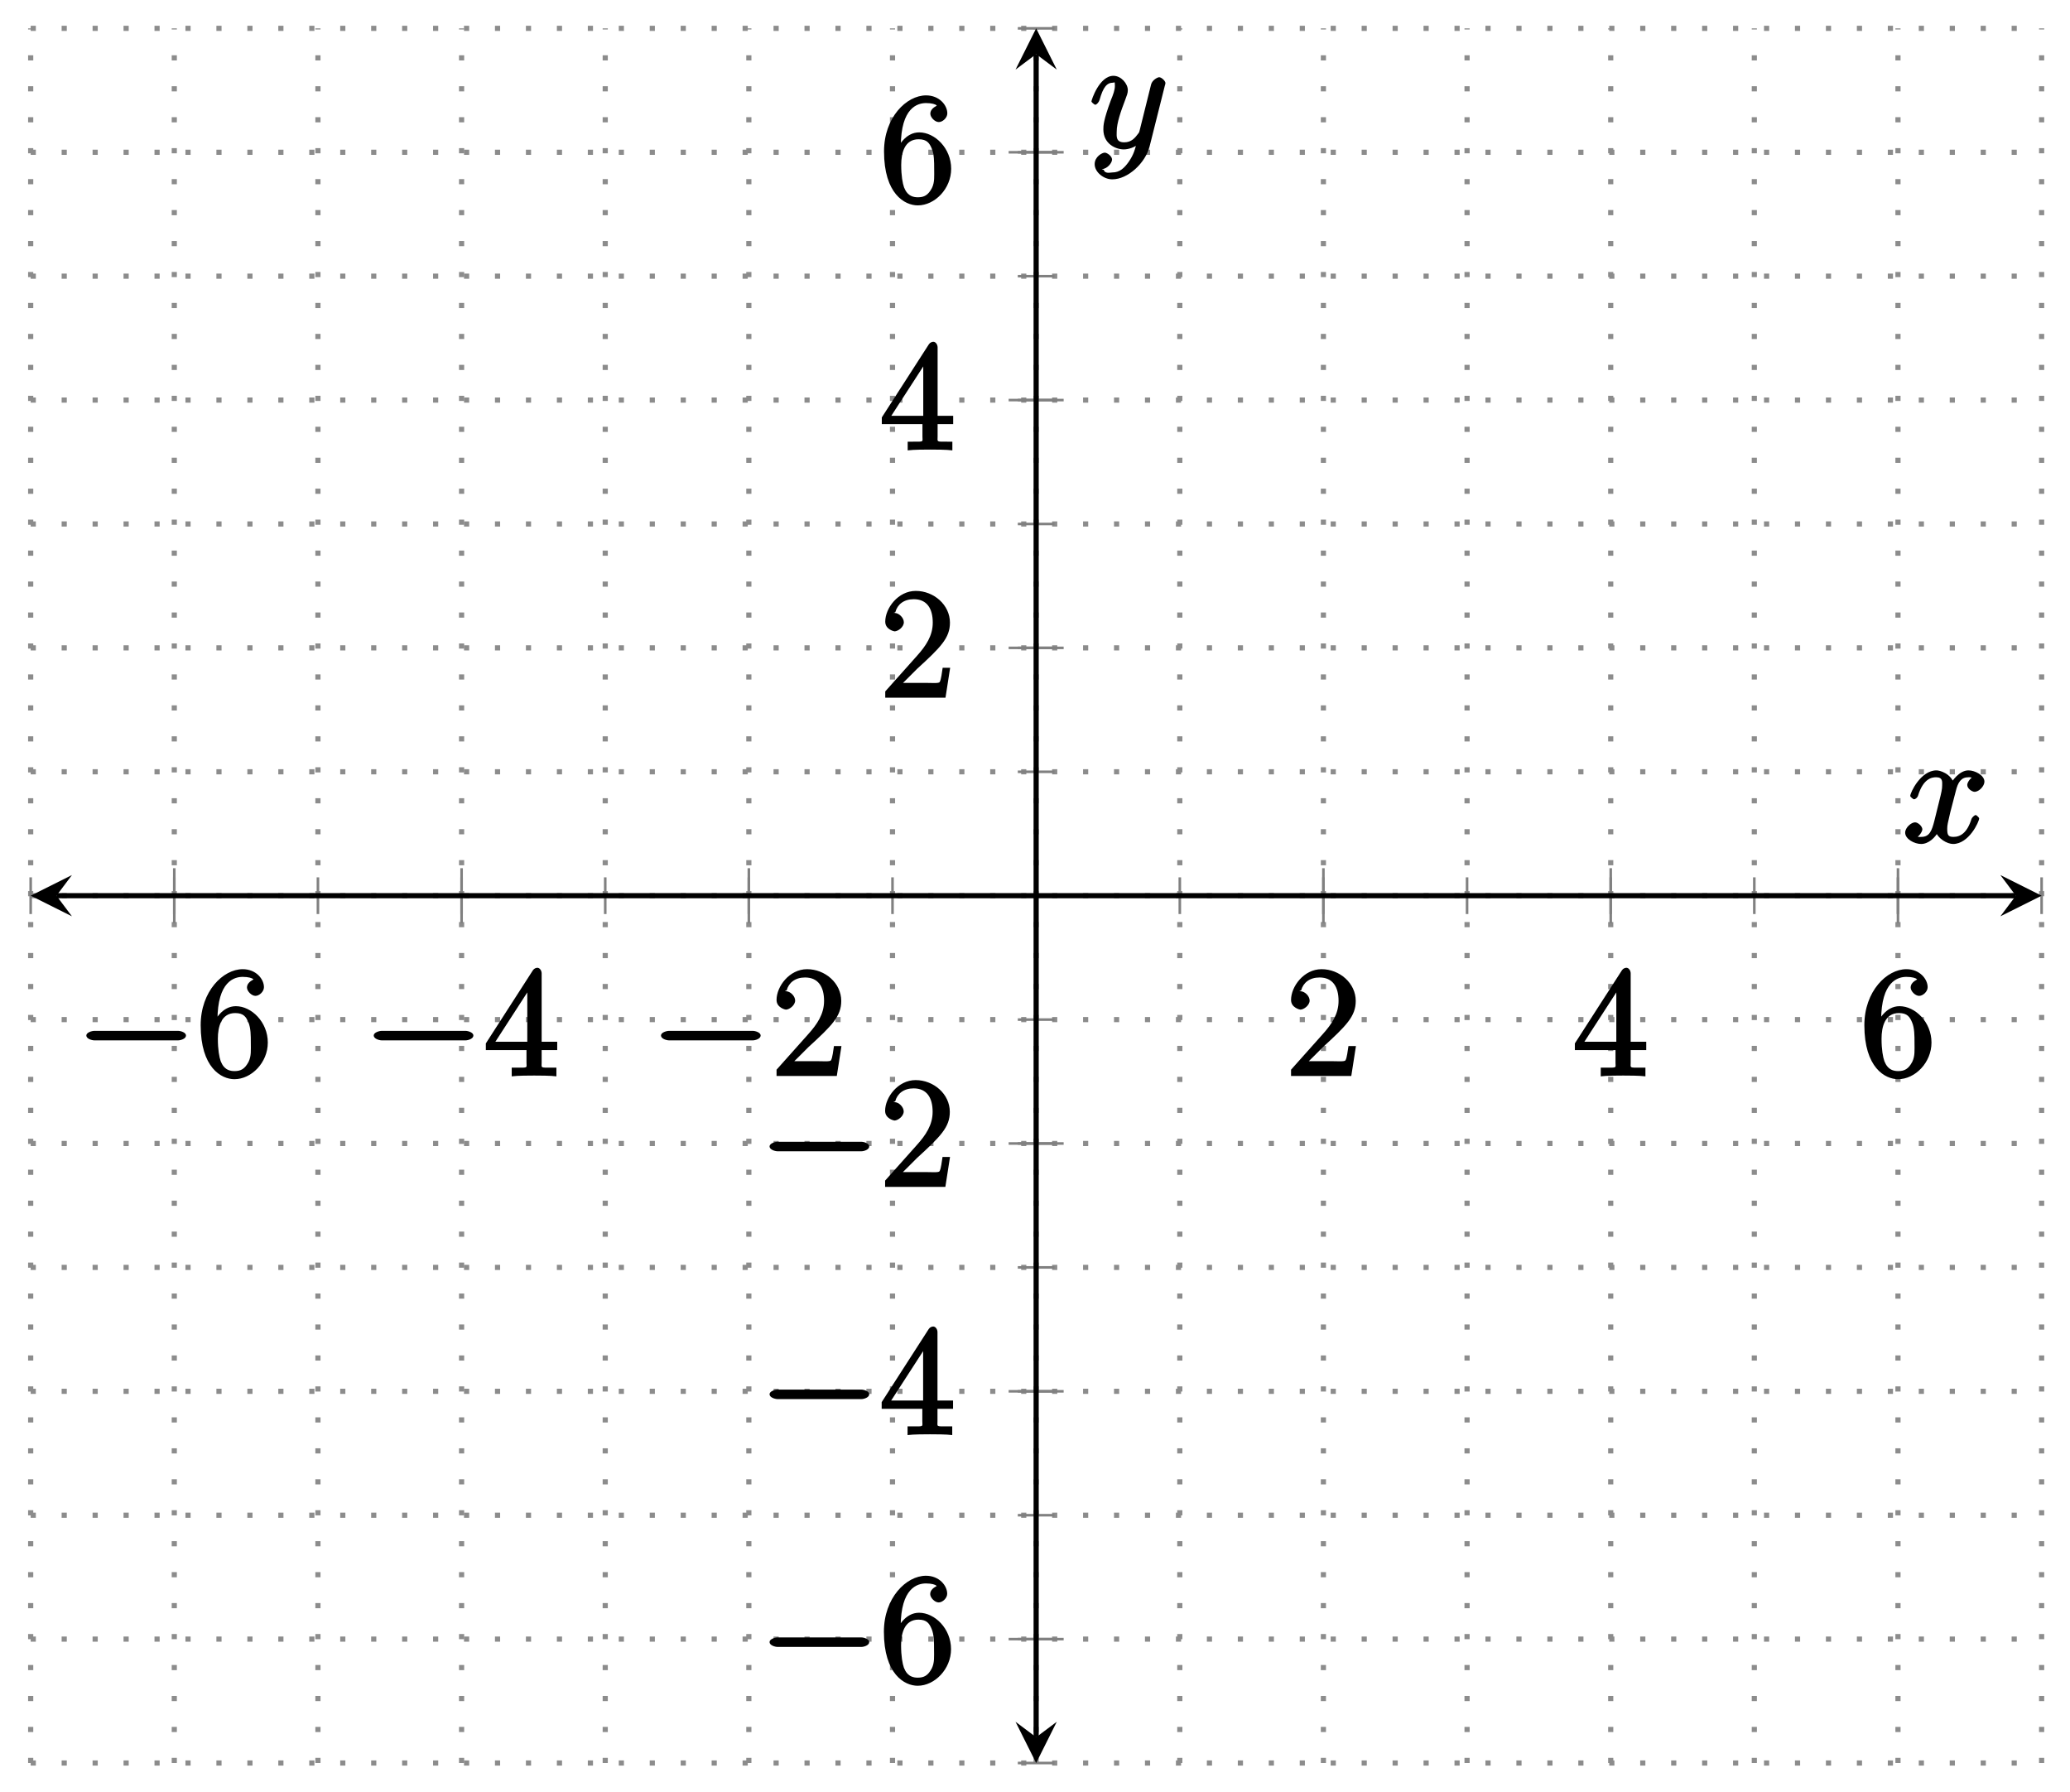
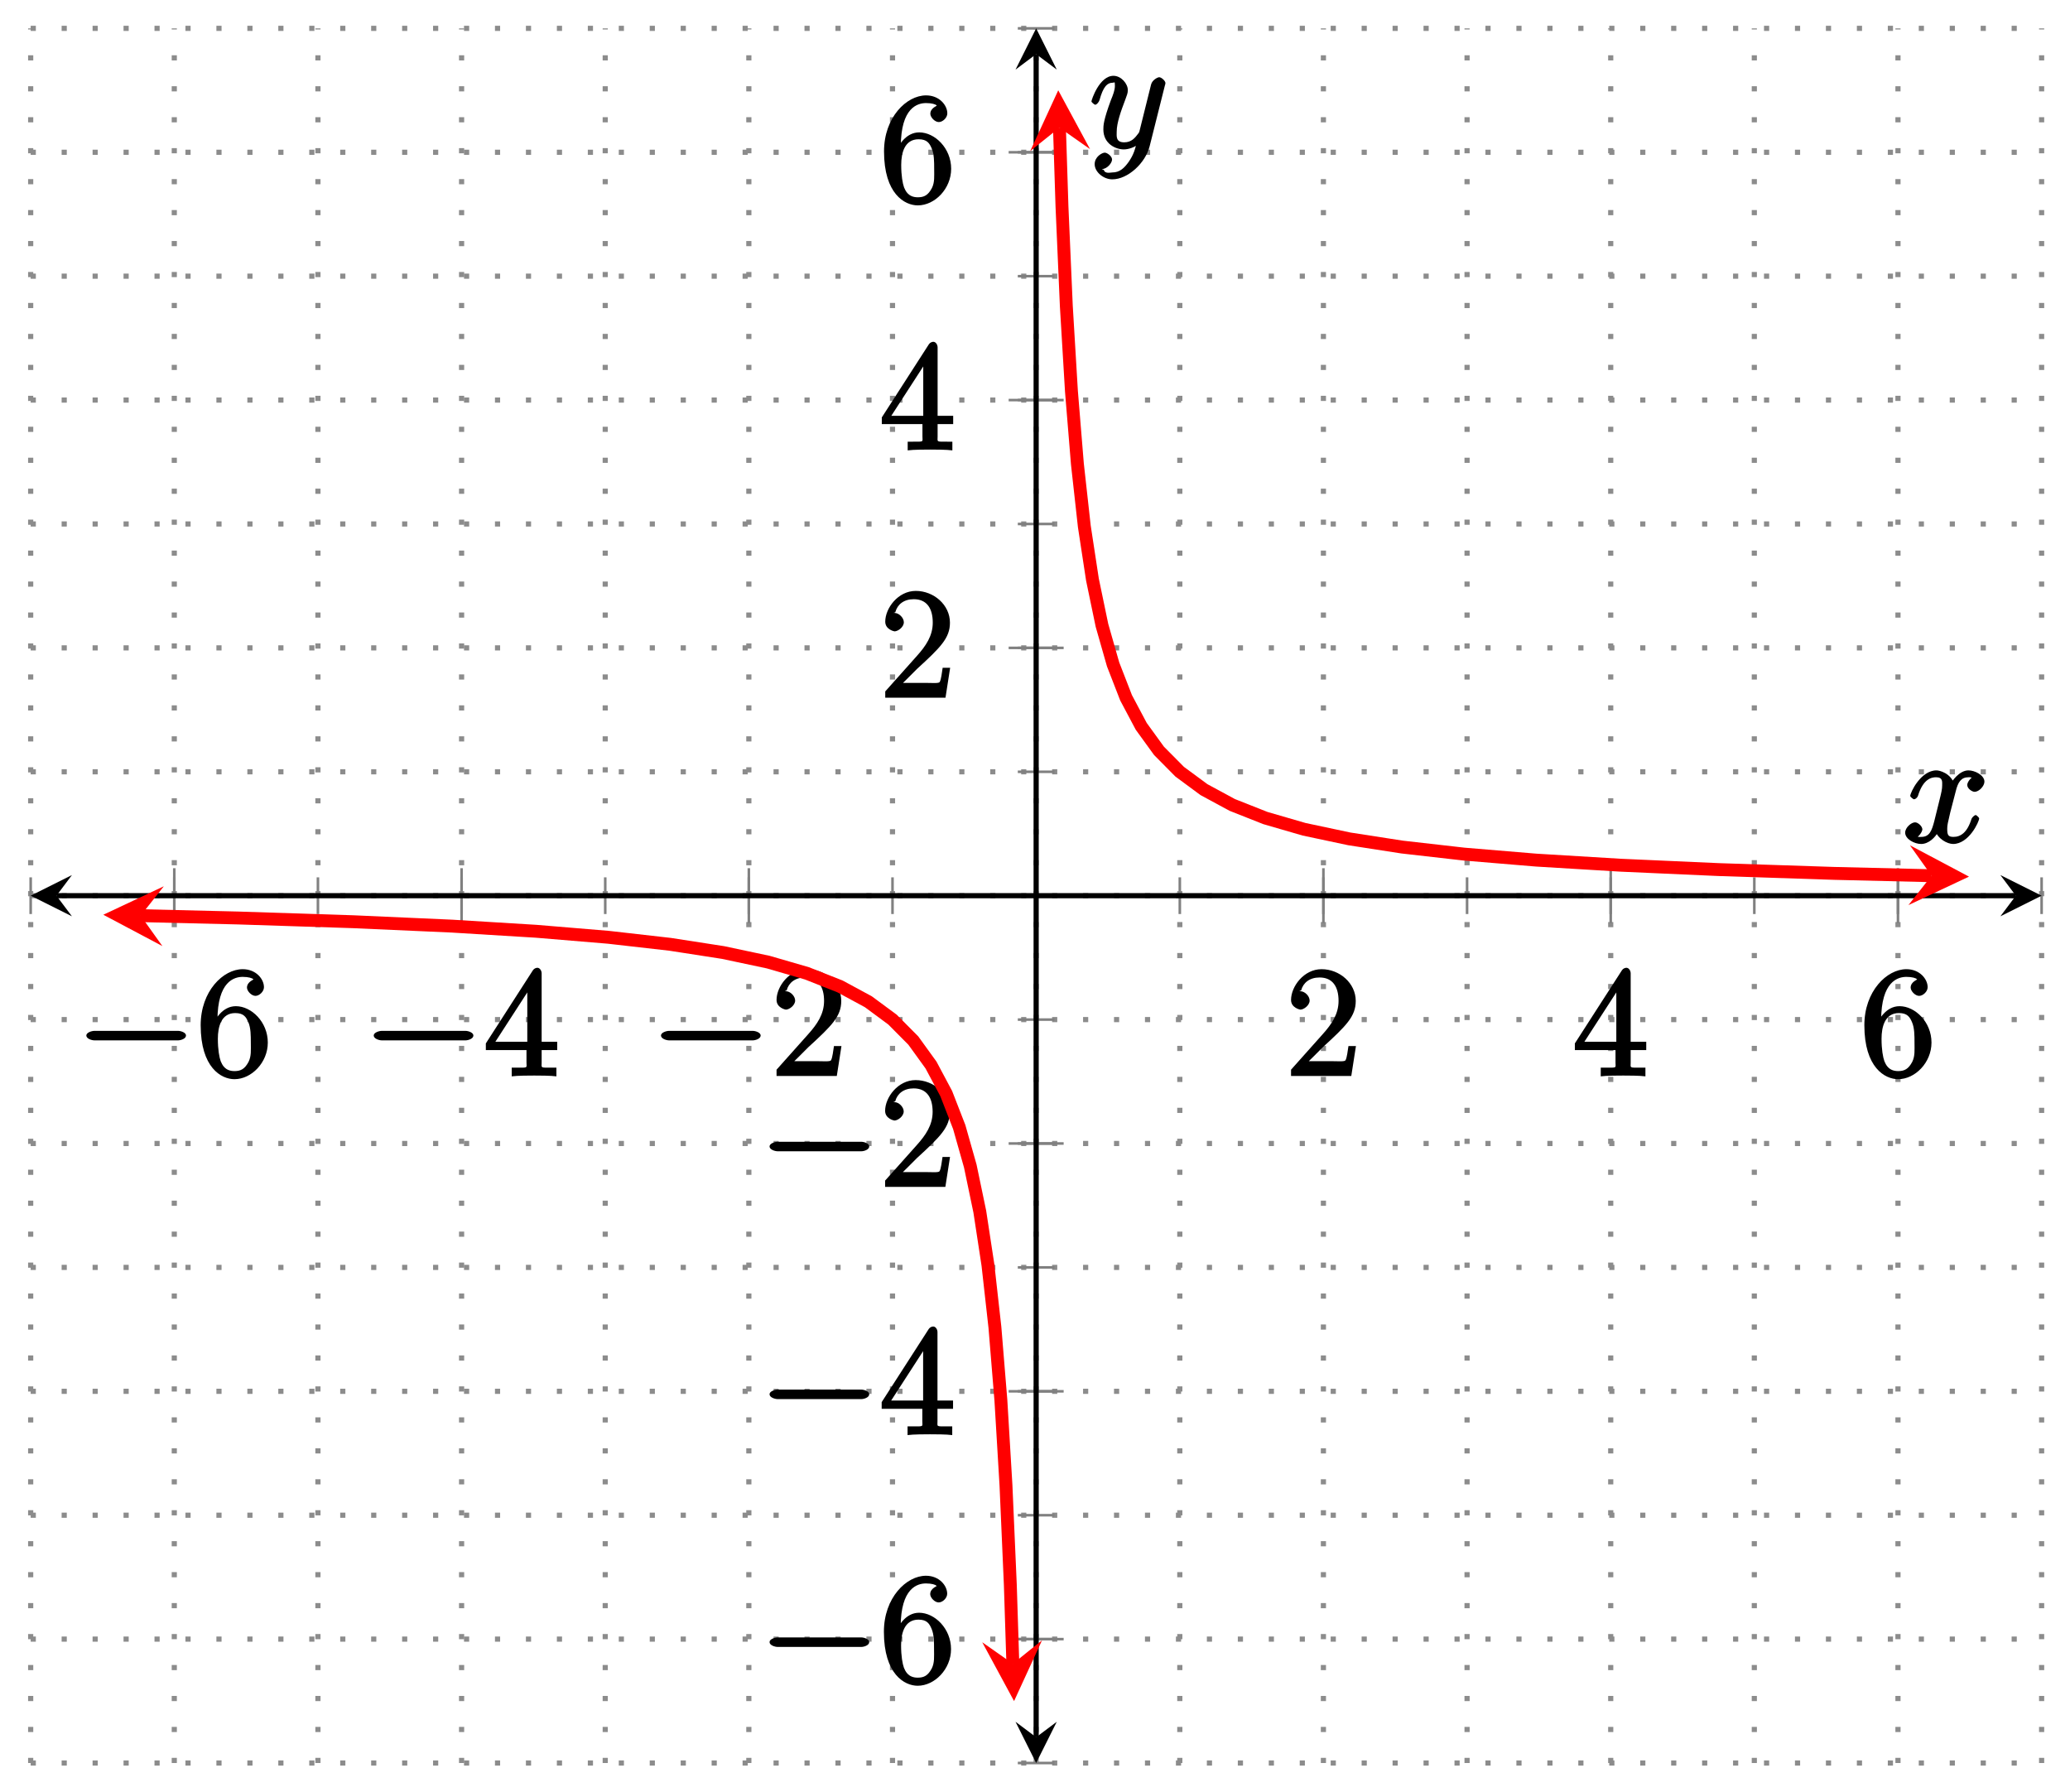
<svg xmlns="http://www.w3.org/2000/svg" xmlns:xlink="http://www.w3.org/1999/xlink" width="159.97pt" height="138.42pt" viewBox="0 0 159.97 138.42" version="1.1">
  <defs>
    <g>
      <symbol overflow="visible" id="glyph0-0">
        <path style="stroke:none;" d="" />
      </symbol>
      <symbol overflow="visible" id="glyph0-1">
        <path style="stroke:none;" d="M 7.875 -2.75 C 8.078 -2.75 8.484 -2.875 8.484 -3.125 C 8.484 -3.359 8.078 -3.484 7.875 -3.484 L 1.406 -3.484 C 1.203 -3.484 0.781 -3.359 0.781 -3.125 C 0.781 -2.875 1.203 -2.75 1.406 -2.75 Z M 7.875 -2.75 " />
      </symbol>
      <symbol overflow="visible" id="glyph1-0">
        <path style="stroke:none;" d="" />
      </symbol>
      <symbol overflow="visible" id="glyph1-1">
        <path style="stroke:none;" d="M 1.625 -4.297 C 1.625 -7.328 2.938 -7.656 3.578 -7.656 C 4.016 -7.656 4.328 -7.562 4.391 -7.469 C 4.531 -7.469 3.906 -7.312 3.906 -6.828 C 3.906 -6.562 4.25 -6.188 4.562 -6.188 C 4.859 -6.188 5.219 -6.516 5.219 -6.859 C 5.219 -7.484 4.609 -8.25 3.578 -8.25 C 2.062 -8.25 0.328 -6.547 0.328 -3.922 C 0.328 -0.641 1.922 0.25 2.938 0.25 C 4.25 0.25 5.516 -1.031 5.516 -2.578 C 5.516 -4.172 4.25 -5.391 3.047 -5.391 C 1.984 -5.391 1.422 -4.312 1.297 -3.984 L 1.625 -3.984 Z M 2.938 -0.375 C 2.188 -0.375 1.984 -0.891 1.875 -1.141 C 1.766 -1.453 1.656 -2.031 1.656 -2.875 C 1.656 -3.812 1.922 -4.859 3 -4.859 C 3.656 -4.859 3.844 -4.547 4.016 -4.141 C 4.203 -3.703 4.203 -3.109 4.203 -2.594 C 4.203 -1.984 4.25 -1.547 4.031 -1.094 C 3.734 -0.531 3.422 -0.375 2.938 -0.375 Z M 2.938 -0.375 " />
      </symbol>
      <symbol overflow="visible" id="glyph1-2">
        <path style="stroke:none;" d="M 4.469 -7.922 C 4.469 -8.156 4.312 -8.359 4.141 -8.359 C 4.047 -8.359 3.891 -8.312 3.797 -8.172 L 0.156 -2.516 L 0.156 -2 L 3.297 -2 L 3.297 -1.047 C 3.297 -0.609 3.438 -0.641 2.562 -0.641 L 2.156 -0.641 L 2.156 0.031 C 2.609 -0.031 3.547 -0.031 3.891 -0.031 C 4.219 -0.031 5.172 -0.031 5.609 0.031 L 5.609 -0.641 L 5.219 -0.641 C 4.344 -0.641 4.469 -0.609 4.469 -1.047 L 4.469 -2 L 5.672 -2 L 5.672 -2.641 L 4.469 -2.641 Z M 3.359 -7 L 3.359 -2.641 L 0.891 -2.641 L 3.641 -6.891 Z M 3.359 -7 " />
      </symbol>
      <symbol overflow="visible" id="glyph1-3">
        <path style="stroke:none;" d="M 5.266 -2.312 L 4.859 -2.312 C 4.797 -1.953 4.75 -1.406 4.625 -1.203 C 4.547 -1.094 3.984 -1.141 3.625 -1.141 L 1.406 -1.141 L 1.516 -0.891 C 1.844 -1.156 2.562 -1.922 2.875 -2.219 C 4.703 -3.891 5.422 -4.609 5.422 -5.797 C 5.422 -7.172 4.172 -8.25 2.781 -8.25 C 1.406 -8.25 0.422 -6.906 0.422 -5.875 C 0.422 -5.266 1.109 -5.125 1.141 -5.125 C 1.406 -5.125 1.859 -5.453 1.859 -5.828 C 1.859 -6.172 1.484 -6.547 1.141 -6.547 C 1.047 -6.547 1.016 -6.547 1.203 -6.609 C 1.359 -7.203 1.859 -7.609 2.625 -7.609 C 3.641 -7.609 4.094 -6.891 4.094 -5.797 C 4.094 -4.781 3.562 -4 2.875 -3.234 L 0.422 -0.484 L 0.422 0 L 5.078 0 L 5.438 -2.312 Z M 5.266 -2.312 " />
      </symbol>
      <symbol overflow="visible" id="glyph2-0">
        <path style="stroke:none;" d="" />
      </symbol>
      <symbol overflow="visible" id="glyph2-1">
        <path style="stroke:none;" d="M 5.672 -5.172 C 5.281 -5.109 4.969 -4.656 4.969 -4.438 C 4.969 -4.141 5.359 -3.906 5.531 -3.906 C 5.891 -3.906 6.297 -4.359 6.297 -4.688 C 6.297 -5.188 5.562 -5.562 5.062 -5.562 C 4.344 -5.562 3.766 -4.703 3.656 -4.469 L 3.984 -4.469 C 3.703 -5.359 2.812 -5.562 2.594 -5.562 C 1.375 -5.562 0.562 -3.844 0.562 -3.578 C 0.562 -3.531 0.781 -3.328 0.859 -3.328 C 0.953 -3.328 1.094 -3.438 1.156 -3.578 C 1.562 -4.922 2.219 -5.031 2.562 -5.031 C 3.094 -5.031 3.031 -4.672 3.031 -4.391 C 3.031 -4.125 2.969 -3.844 2.828 -3.281 L 2.422 -1.641 C 2.234 -0.922 2.062 -0.422 1.422 -0.422 C 1.359 -0.422 1.172 -0.375 0.922 -0.531 L 0.812 -0.281 C 1.25 -0.359 1.5 -0.859 1.5 -1 C 1.5 -1.25 1.156 -1.547 0.938 -1.547 C 0.641 -1.547 0.172 -1.141 0.172 -0.75 C 0.172 -0.25 0.891 0.125 1.406 0.125 C 1.984 0.125 2.5 -0.375 2.75 -0.859 L 2.469 -0.969 C 2.672 -0.266 3.438 0.125 3.875 0.125 C 5.094 0.125 5.891 -1.594 5.891 -1.859 C 5.891 -1.906 5.688 -2.109 5.625 -2.109 C 5.516 -2.109 5.328 -1.906 5.297 -1.812 C 4.969 -0.75 4.453 -0.422 3.906 -0.422 C 3.484 -0.422 3.422 -0.578 3.422 -1.062 C 3.422 -1.328 3.469 -1.516 3.656 -2.312 L 4.078 -3.938 C 4.25 -4.656 4.5 -5.031 5.062 -5.031 C 5.078 -5.031 5.297 -5.062 5.547 -4.906 Z M 5.672 -5.172 " />
      </symbol>
      <symbol overflow="visible" id="glyph2-2">
        <path style="stroke:none;" d="M 3.031 1.094 C 2.703 1.547 2.359 1.906 1.766 1.906 C 1.625 1.906 1.203 2.031 1.109 1.703 C 0.906 1.641 0.969 1.641 0.984 1.641 C 1.344 1.641 1.75 1.188 1.75 0.906 C 1.75 0.641 1.359 0.375 1.188 0.375 C 0.984 0.375 0.406 0.688 0.406 1.266 C 0.406 1.875 1.094 2.438 1.766 2.438 C 2.969 2.438 4.328 1.188 4.656 -0.125 L 5.828 -4.797 C 5.844 -4.859 5.875 -4.922 5.875 -5 C 5.875 -5.172 5.562 -5.453 5.391 -5.453 C 5.281 -5.453 4.859 -5.25 4.766 -4.891 L 3.891 -1.375 C 3.828 -1.156 3.875 -1.25 3.781 -1.109 C 3.531 -0.781 3.266 -0.422 2.688 -0.422 C 2.016 -0.422 2.109 -0.922 2.109 -1.25 C 2.109 -1.922 2.438 -2.844 2.766 -3.703 C 2.891 -4.047 2.969 -4.219 2.969 -4.453 C 2.969 -4.953 2.453 -5.562 1.859 -5.562 C 0.766 -5.562 0.156 -3.688 0.156 -3.578 C 0.156 -3.531 0.375 -3.328 0.453 -3.328 C 0.562 -3.328 0.734 -3.531 0.781 -3.688 C 1.062 -4.703 1.359 -5.031 1.828 -5.031 C 1.938 -5.031 1.969 -5.172 1.969 -4.781 C 1.969 -4.469 1.844 -4.125 1.656 -3.672 C 1.078 -2.109 1.078 -1.703 1.078 -1.422 C 1.078 -0.281 2.062 0.125 2.656 0.125 C 3 0.125 3.531 -0.031 3.844 -0.344 L 3.688 -0.516 C 3.516 0.141 3.438 0.5 3.031 1.094 Z M 3.031 1.094 " />
      </symbol>
    </g>
+     <clipPath id="clip1">
+       <path d="M 2.371 56 L 93 56 L 93 136.23 L 2.371 136.23 Z M 2.371 56 " />
+     </clipPath>
+     <clipPath id="clip2">
+       <path d="M 67 2.191 L 157.777 2.191 L 157.777 82 L 67 82 Z M 67 2.191 " />
+     </clipPath>
  </defs>
  <g id="surface1">
    <path style="fill:none;stroke-width:0.399;stroke-linecap:butt;stroke-linejoin:miter;stroke:rgb(54.999%,54.999%,54.999%);stroke-opacity:1;stroke-dasharray:0.399,1.993;stroke-miterlimit:10;" d="M 0.001 -0 L 0.001 134.039 M 11.099 -0 L 11.099 134.039 M 22.2 -0 L 22.2 134.039 M 33.302 -0 L 33.302 134.039 M 44.403 -0 L 44.403 134.039 M 55.501 -0 L 55.501 134.039 M 66.603 -0 L 66.603 134.039 M 77.704 -0 L 77.704 134.039 M 88.806 -0 L 88.806 134.039 M 99.903 -0 L 99.903 134.039 M 111.005 -0 L 111.005 134.039 M 122.107 -0 L 122.107 134.039 M 133.204 -0 L 133.204 134.039 M 144.306 -0 L 144.306 134.039 M 155.407 -0 L 155.407 134.039 " transform="matrix(1,0,0,-1,2.37,136.23)" />
    <path style="fill:none;stroke-width:0.399;stroke-linecap:butt;stroke-linejoin:miter;stroke:rgb(54.999%,54.999%,54.999%);stroke-opacity:1;stroke-dasharray:0.399,1.993;stroke-miterlimit:10;" d="M 0.001 -0 L 155.407 -0 M 0.001 9.574 L 155.407 9.574 M 0.001 19.148 L 155.407 19.148 M 0.001 28.722 L 155.407 28.722 M 0.001 38.296 L 155.407 38.296 M 0.001 47.871 L 155.407 47.871 M 0.001 57.445 L 155.407 57.445 M 0.001 67.019 L 155.407 67.019 M 0.001 76.593 L 155.407 76.593 M 0.001 86.168 L 155.407 86.168 M 0.001 95.742 L 155.407 95.742 M 0.001 105.316 L 155.407 105.316 M 0.001 114.89 L 155.407 114.89 M 0.001 124.464 L 155.407 124.464 M 0.001 134.039 L 155.407 134.039 " transform="matrix(1,0,0,-1,2.37,136.23)" />
    <path style="fill:none;stroke-width:0.199;stroke-linecap:butt;stroke-linejoin:miter;stroke:rgb(50%,50%,50%);stroke-opacity:1;stroke-miterlimit:10;" d="M 0.001 65.601 L 0.001 68.437 M 11.099 65.601 L 11.099 68.437 M 22.2 65.601 L 22.2 68.437 M 33.302 65.601 L 33.302 68.437 M 44.403 65.601 L 44.403 68.437 M 55.501 65.601 L 55.501 68.437 M 66.603 65.601 L 66.603 68.437 M 77.704 65.601 L 77.704 68.437 M 88.806 65.601 L 88.806 68.437 M 99.903 65.601 L 99.903 68.437 M 111.005 65.601 L 111.005 68.437 M 122.107 65.601 L 122.107 68.437 M 133.204 65.601 L 133.204 68.437 M 144.306 65.601 L 144.306 68.437 M 155.407 65.601 L 155.407 68.437 " transform="matrix(1,0,0,-1,2.37,136.23)" />
    <path style="fill:none;stroke-width:0.199;stroke-linecap:butt;stroke-linejoin:miter;stroke:rgb(50%,50%,50%);stroke-opacity:1;stroke-miterlimit:10;" d="M 11.099 64.894 L 11.099 69.144 M 33.302 64.894 L 33.302 69.144 M 55.501 64.894 L 55.501 69.144 M 99.903 64.894 L 99.903 69.144 M 122.107 64.894 L 122.107 69.144 M 144.306 64.894 L 144.306 69.144 " transform="matrix(1,0,0,-1,2.37,136.23)" />
    <path style="fill:none;stroke-width:0.199;stroke-linecap:butt;stroke-linejoin:miter;stroke:rgb(50%,50%,50%);stroke-opacity:1;stroke-miterlimit:10;" d="M 76.286 -0 L 79.122 -0 M 76.286 9.574 L 79.122 9.574 M 76.286 19.148 L 79.122 19.148 M 76.286 28.722 L 79.122 28.722 M 76.286 38.296 L 79.122 38.296 M 76.286 47.871 L 79.122 47.871 M 76.286 57.445 L 79.122 57.445 M 76.286 67.019 L 79.122 67.019 M 76.286 76.593 L 79.122 76.593 M 76.286 86.168 L 79.122 86.168 M 76.286 95.742 L 79.122 95.742 M 76.286 105.316 L 79.122 105.316 M 76.286 114.89 L 79.122 114.89 M 76.286 124.464 L 79.122 124.464 M 76.286 134.039 L 79.122 134.039 " transform="matrix(1,0,0,-1,2.37,136.23)" />
    <path style="fill:none;stroke-width:0.199;stroke-linecap:butt;stroke-linejoin:miter;stroke:rgb(50%,50%,50%);stroke-opacity:1;stroke-miterlimit:10;" d="M 75.579 9.574 L 79.829 9.574 M 75.579 28.722 L 79.829 28.722 M 75.579 47.871 L 79.829 47.871 M 75.579 86.168 L 79.829 86.168 M 75.579 105.316 L 79.829 105.316 M 75.579 124.464 L 79.829 124.464 " transform="matrix(1,0,0,-1,2.37,136.23)" />
    <path style="fill:none;stroke-width:0.399;stroke-linecap:butt;stroke-linejoin:miter;stroke:rgb(0%,0%,0%);stroke-opacity:1;stroke-miterlimit:10;" d="M 1.993 67.019 L 153.415 67.019 " transform="matrix(1,0,0,-1,2.37,136.23)" />
    <path style=" stroke:none;fill-rule:nonzero;fill:rgb(0%,0%,0%);fill-opacity:1;" d="M 2.371 69.211 L 5.559 70.805 L 4.363 69.211 L 5.559 67.617 " />
    <path style=" stroke:none;fill-rule:nonzero;fill:rgb(0%,0%,0%);fill-opacity:1;" d="M 157.777 69.211 L 154.59 67.617 L 155.785 69.211 L 154.59 70.805 " />
    <path style="fill:none;stroke-width:0.399;stroke-linecap:butt;stroke-linejoin:miter;stroke:rgb(0%,0%,0%);stroke-opacity:1;stroke-miterlimit:10;" d="M 77.704 1.992 L 77.704 132.046 " transform="matrix(1,0,0,-1,2.37,136.23)" />
    <path style=" stroke:none;fill-rule:nonzero;fill:rgb(0%,0%,0%);fill-opacity:1;" d="M 80.074 136.23 L 81.668 133.043 L 80.074 134.238 L 78.48 133.043 " />
    <path style=" stroke:none;fill-rule:nonzero;fill:rgb(0%,0%,0%);fill-opacity:1;" d="M 80.074 2.191 L 78.48 5.379 L 80.074 4.184 L 81.668 5.379 " />
    <g style="fill:rgb(0%,0%,0%);fill-opacity:1;">
      <use xlink:href="#glyph0-1" x="5.89" y="83.14" />
    </g>
    <g style="fill:rgb(0%,0%,0%);fill-opacity:1;">
      <use xlink:href="#glyph1-1" x="15.18" y="83.14" />
    </g>
    <g style="fill:rgb(0%,0%,0%);fill-opacity:1;">
      <use xlink:href="#glyph0-1" x="28.1" y="83.14" />
    </g>
    <g style="fill:rgb(0%,0%,0%);fill-opacity:1;">
      <use xlink:href="#glyph1-2" x="37.39" y="83.14" />
    </g>
    <g style="fill:rgb(0%,0%,0%);fill-opacity:1;">
      <use xlink:href="#glyph0-1" x="50.3" y="83.14" />
    </g>
    <g style="fill:rgb(0%,0%,0%);fill-opacity:1;">
      <use xlink:href="#glyph1-3" x="59.59" y="83.14" />
    </g>
    <g style="fill:rgb(0%,0%,0%);fill-opacity:1;">
      <use xlink:href="#glyph1-3" x="99.35" y="83.14" />
    </g>
    <g style="fill:rgb(0%,0%,0%);fill-opacity:1;">
      <use xlink:href="#glyph1-2" x="121.55" y="83.14" />
    </g>
    <g style="fill:rgb(0%,0%,0%);fill-opacity:1;">
      <use xlink:href="#glyph1-1" x="143.75" y="83.14" />
    </g>
    <g style="fill:rgb(0%,0%,0%);fill-opacity:1;">
      <use xlink:href="#glyph0-1" x="58.69" y="130.01" />
    </g>
    <g style="fill:rgb(0%,0%,0%);fill-opacity:1;">
      <use xlink:href="#glyph1-1" x="67.98" y="130.01" />
    </g>
    <g style="fill:rgb(0%,0%,0%);fill-opacity:1;">
      <use xlink:href="#glyph0-1" x="58.69" y="110.86" />
    </g>
    <g style="fill:rgb(0%,0%,0%);fill-opacity:1;">
      <use xlink:href="#glyph1-2" x="67.98" y="110.86" />
    </g>
    <g style="fill:rgb(0%,0%,0%);fill-opacity:1;">
      <use xlink:href="#glyph0-1" x="58.69" y="91.71" />
    </g>
    <g style="fill:rgb(0%,0%,0%);fill-opacity:1;">
      <use xlink:href="#glyph1-3" x="67.98" y="91.71" />
    </g>
    <g style="fill:rgb(0%,0%,0%);fill-opacity:1;">
      <use xlink:href="#glyph1-3" x="67.99" y="53.91" />
    </g>
    <g style="fill:rgb(0%,0%,0%);fill-opacity:1;">
      <use xlink:href="#glyph1-2" x="67.99" y="34.77" />
    </g>
    <g style="fill:rgb(0%,0%,0%);fill-opacity:1;">
      <use xlink:href="#glyph1-1" x="67.99" y="15.62" />
    </g>
+     <g clip-path="url(#clip1)" clip-rule="nonzero">
+       <path style="fill:none;stroke-width:0.996;stroke-linecap:butt;stroke-linejoin:miter;stroke:rgb(100%,0%,0%);stroke-opacity:1;stroke-miterlimit:10;" d="M 75.903 7.671 L 75.708 13.769 L 75.372 21.46 L 74.978 28.039 L 74.517 33.667 L 73.978 38.484 L 73.349 42.605 L 72.614 46.128 L 71.759 49.144 L 70.755 51.726 L 69.579 53.933 L 68.212 55.824 L 66.607 57.441 L 64.735 58.824 L 62.548 60.007 L 59.989 61.019 L 57.001 61.886 L 53.505 62.628 L 49.423 63.261 L 44.65 63.804 L 39.071 64.269 L 32.552 64.668 L 24.931 65.007 L 16.025 65.296 L 8.501 65.476 " transform="matrix(1,0,0,-1,2.37,136.23)" />
+     </g>
+     <path style=" stroke:none;fill-rule:nonzero;fill:rgb(100%,0%,0%);fill-opacity:1;" d="M 78.367 131.445 L 80.527 126.75 L 78.273 128.559 L 75.906 126.898 " />
+     <path style=" stroke:none;fill-rule:nonzero;fill:rgb(100%,0%,0%);fill-opacity:1;" d="M 7.984 70.684 L 12.551 73.105 L 10.871 70.754 L 12.66 68.484 " />
+     <g clip-path="url(#clip2)" clip-rule="nonzero">
+       <path style="fill:none;stroke-width:0.996;stroke-linecap:butt;stroke-linejoin:miter;stroke:rgb(100%,0%,0%);stroke-opacity:1;stroke-miterlimit:10;" d="M 79.505 126.367 L 79.7 120.269 L 80.036 112.578 L 80.431 106 L 80.892 100.375 L 81.427 95.554 L 82.056 91.437 L 82.79 87.91 L 83.65 84.894 L 84.653 82.312 L 85.825 80.105 L 87.196 78.214 L 88.798 76.597 L 90.673 75.214 L 92.86 74.031 L 95.419 73.019 L 98.407 72.152 L 101.9 71.41 L 105.985 70.777 L 110.759 70.234 L 116.337 69.769 L 122.857 69.375 L 130.478 69.035 L 139.384 68.742 L 146.903 68.562 " transform="matrix(1,0,0,-1,2.37,136.23)" />
+     </g>
+     <path style=" stroke:none;fill-rule:nonzero;fill:rgb(100%,0%,0%);fill-opacity:1;" d="M 81.781 6.977 L 79.617 11.672 L 81.875 9.863 L 84.238 11.523 " />
+     <path style=" stroke:none;fill-rule:nonzero;fill:rgb(100%,0%,0%);fill-opacity:1;" d="M 152.164 67.738 L 147.598 65.316 L 149.273 67.668 L 147.484 69.938 " />
    <g style="fill:rgb(0%,0%,0%);fill-opacity:1;">
      <use xlink:href="#glyph2-1" x="147.06" y="65.09" />
    </g>
    <g style="fill:rgb(0%,0%,0%);fill-opacity:1;">
      <use xlink:href="#glyph2-2" x="84.19" y="11.42" />
    </g>
  </g>
</svg>
